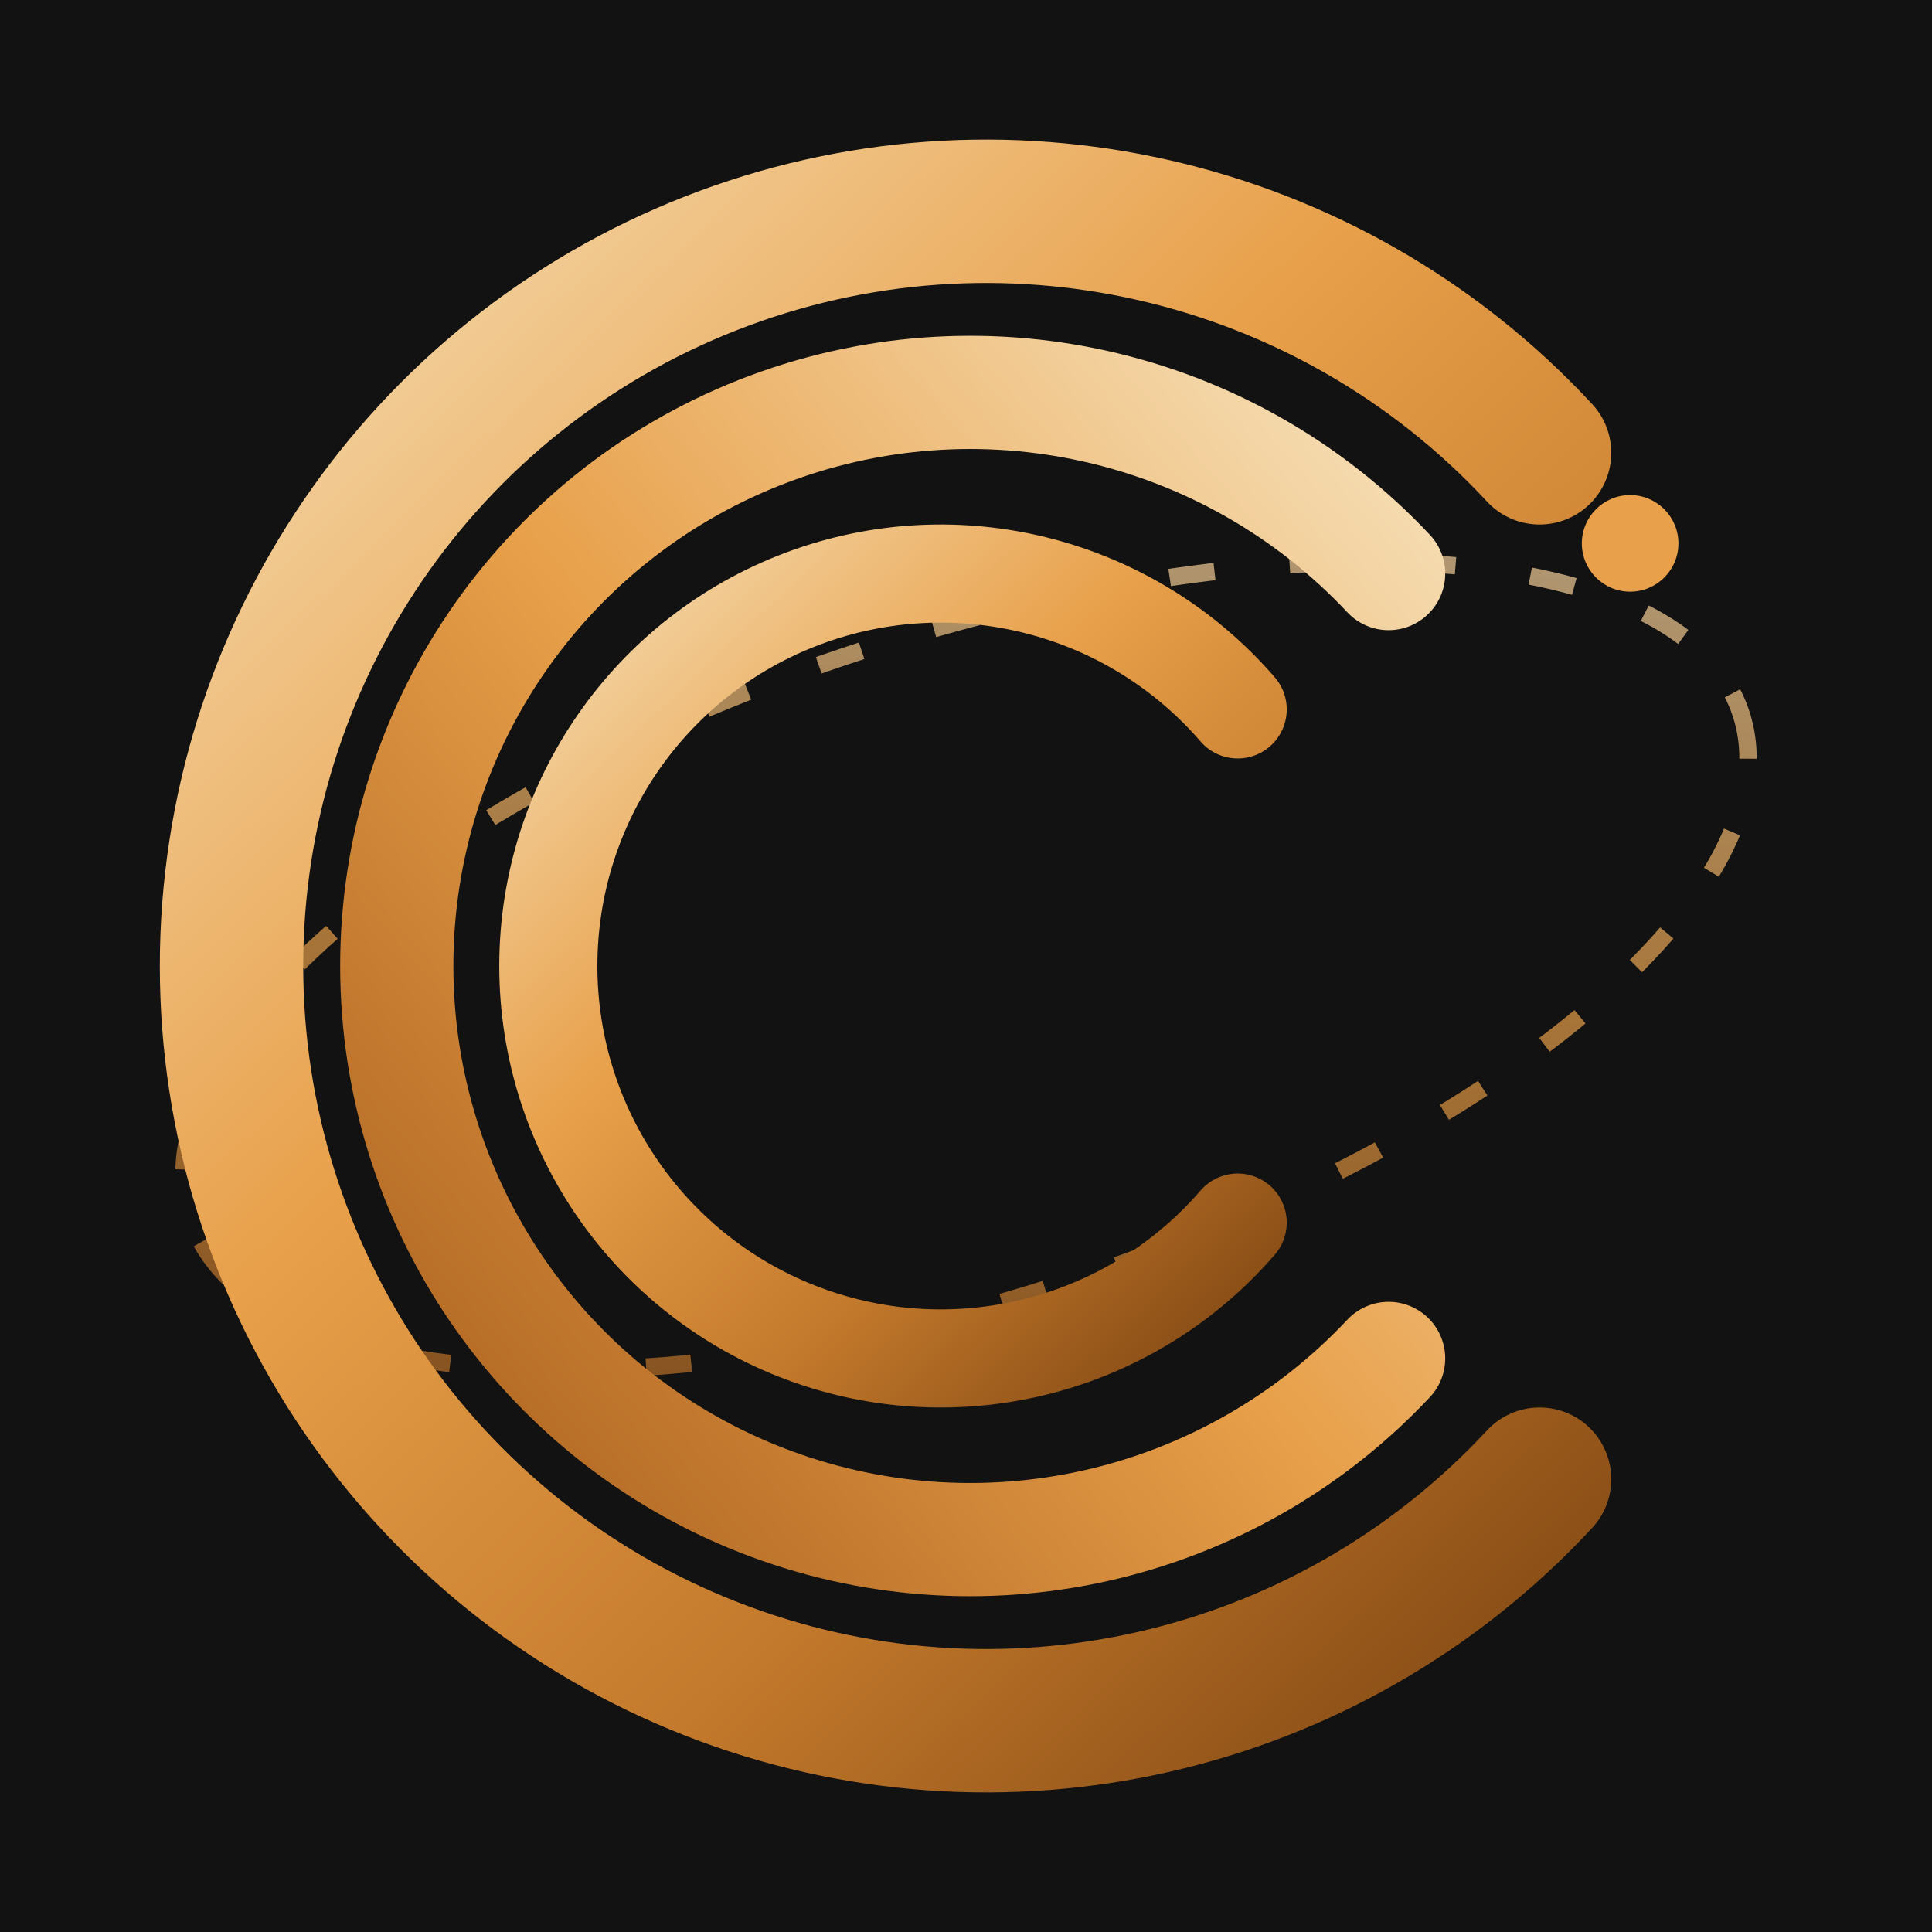
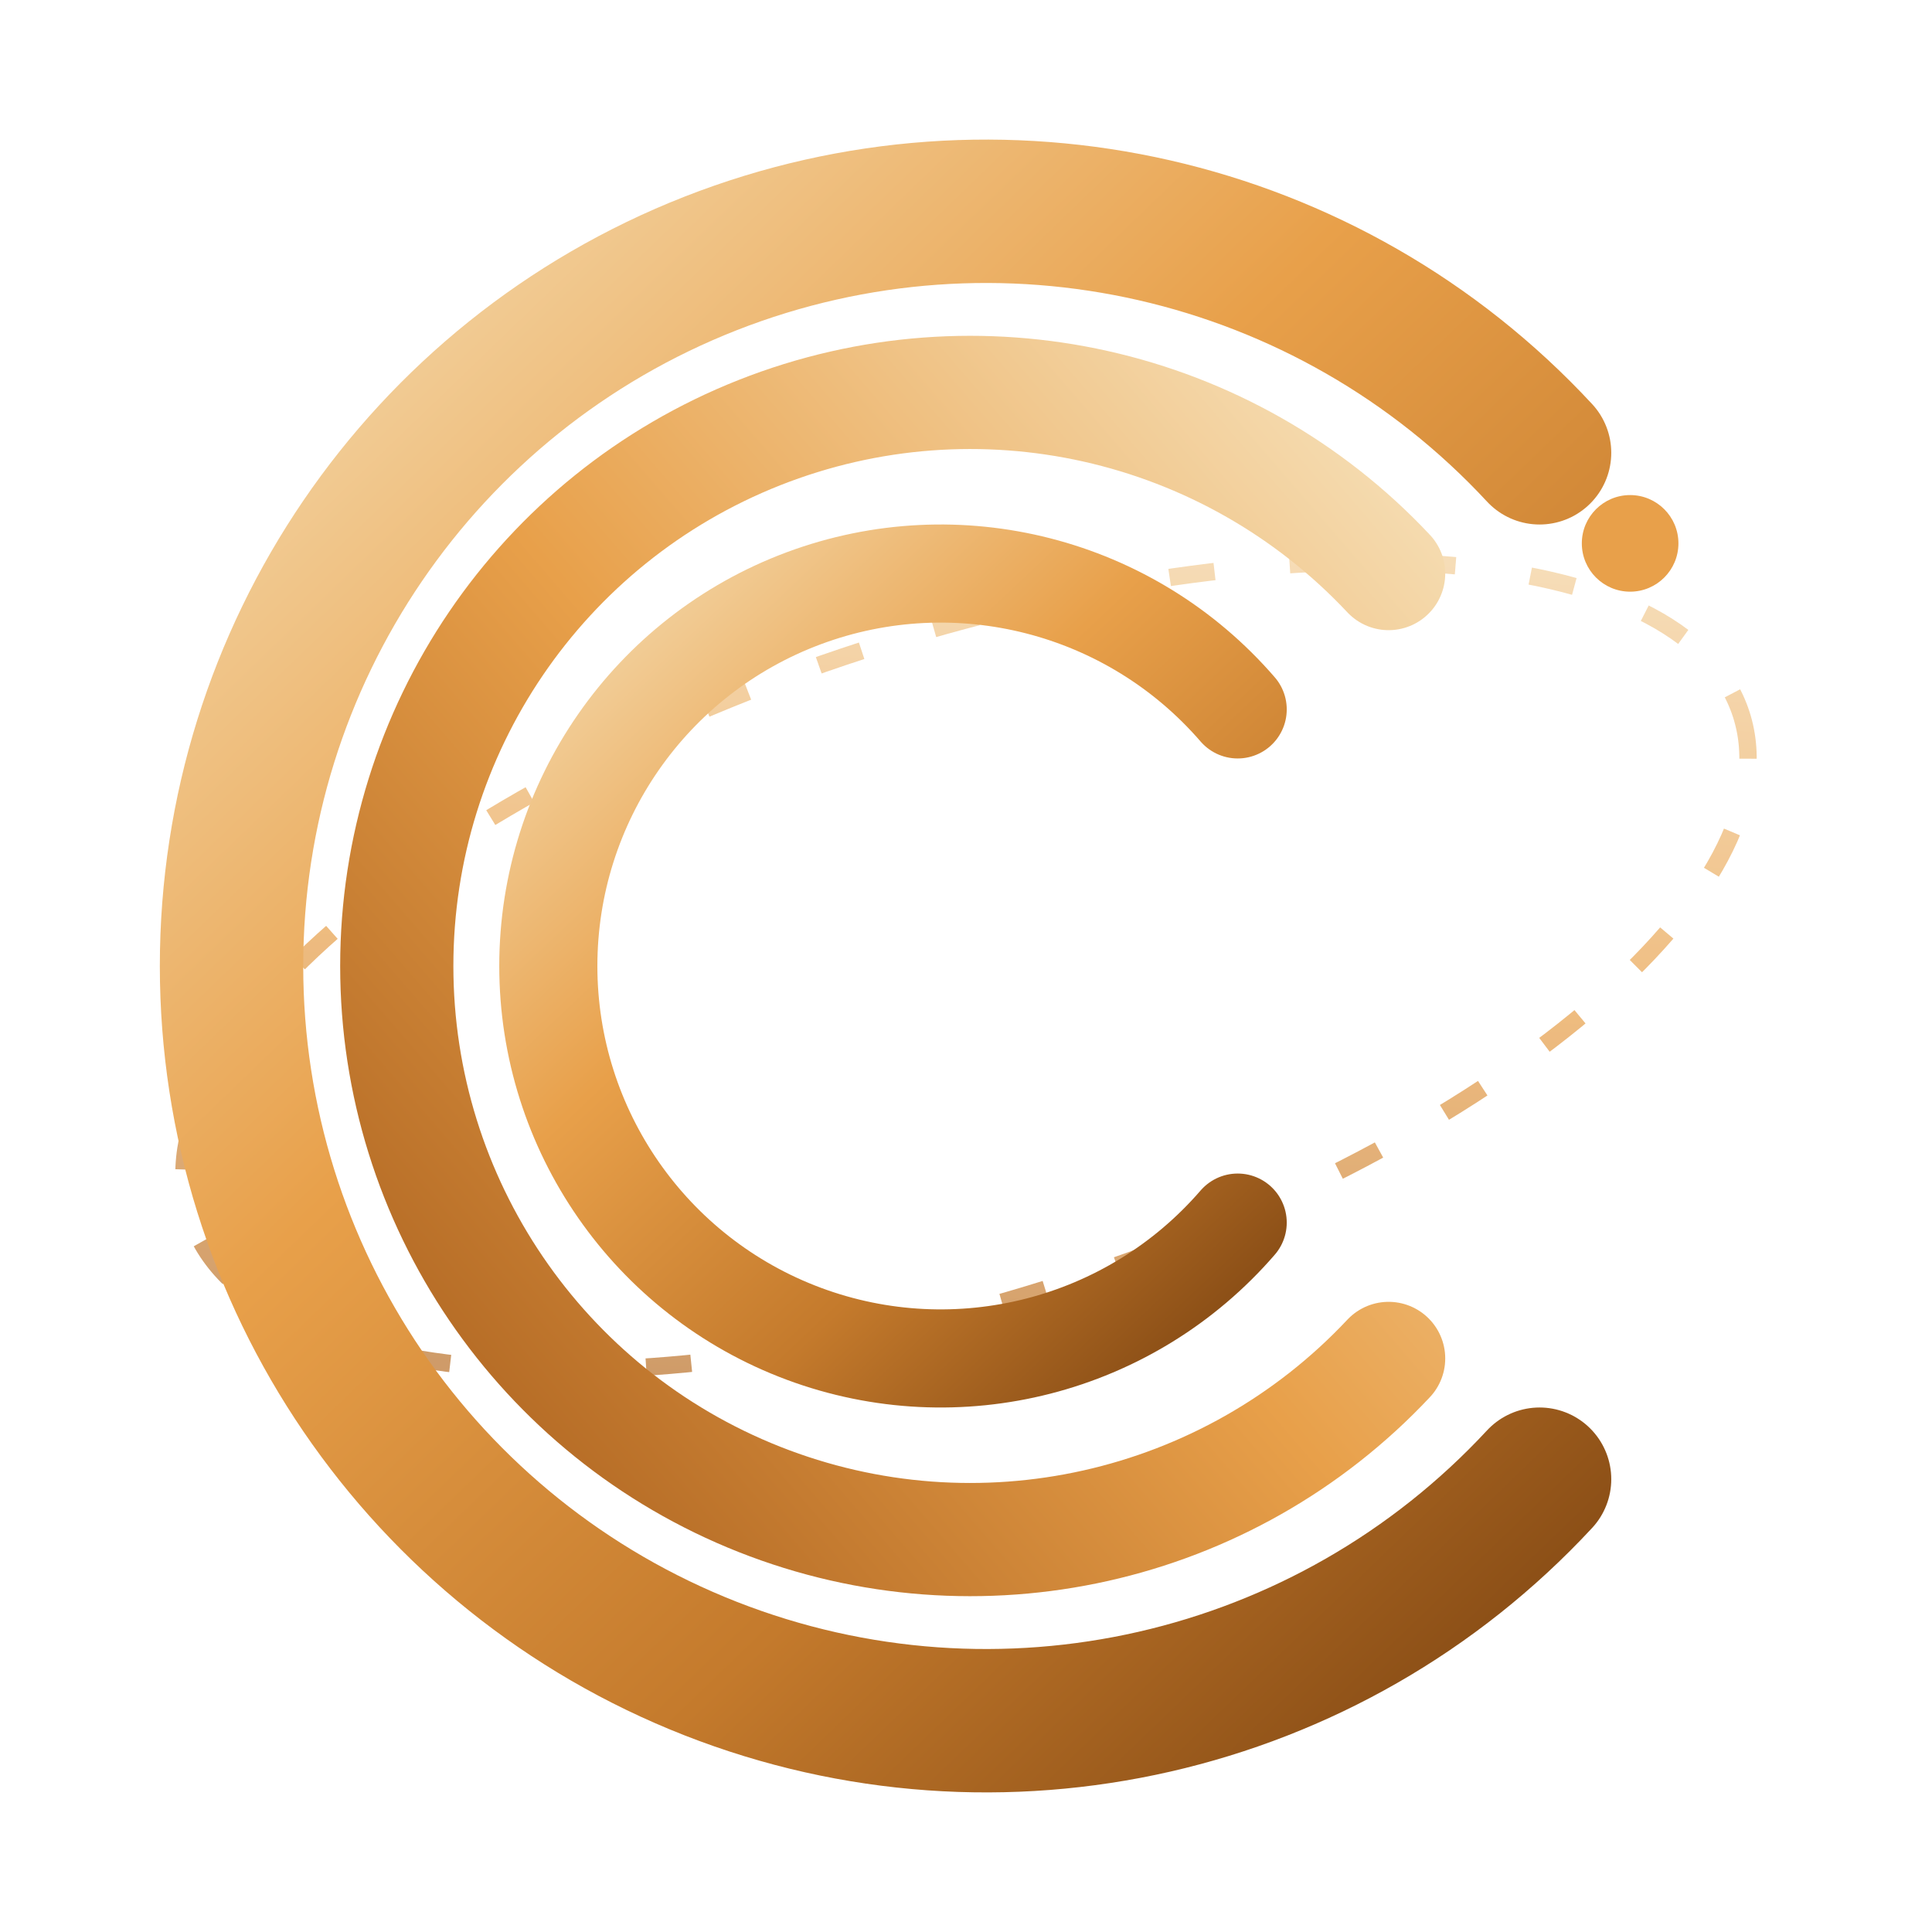
<svg xmlns="http://www.w3.org/2000/svg" viewBox="0 0 128 128" role="img" aria-label="Centropic">
  <defs>
    <linearGradient id="cWarm" x1="8%" y1="0%" x2="92%" y2="100%">
      <stop offset="0%" stop-color="#F4D7A8" />
      <stop offset="38%" stop-color="#E8A04A" />
      <stop offset="72%" stop-color="#C47A2C" />
      <stop offset="100%" stop-color="#8A4E16" />
    </linearGradient>
    <linearGradient id="cWarm2" x1="0%" y1="100%" x2="100%" y2="0%">
      <stop offset="0%" stop-color="#A85E1C" />
      <stop offset="50%" stop-color="#E8A04A" />
      <stop offset="100%" stop-color="#F6E0B8" />
    </linearGradient>
  </defs>
-   <rect width="128" height="128" fill="#121212" />
  <ellipse cx="64" cy="64" rx="54" ry="22" fill="none" stroke="url(#cWarm2)" stroke-width="1.15" stroke-dasharray="3 5" transform="rotate(-18 64 64)" opacity="0.7" />
  <path d="M102 30 A50 50 0 1 0 102 98" fill="none" stroke="url(#cWarm)" stroke-width="9.5" stroke-linecap="round" />
  <path d="M92 38 A38 38 0 1 0 92 90" fill="none" stroke="url(#cWarm2)" stroke-width="7.5" stroke-linecap="round" />
  <path d="M82 47 A26 26 0 1 0 82 81" fill="none" stroke="url(#cWarm)" stroke-width="6.5" stroke-linecap="round" />
  <circle cx="108" cy="36" r="3.2" fill="#E8A04A" />
</svg>
